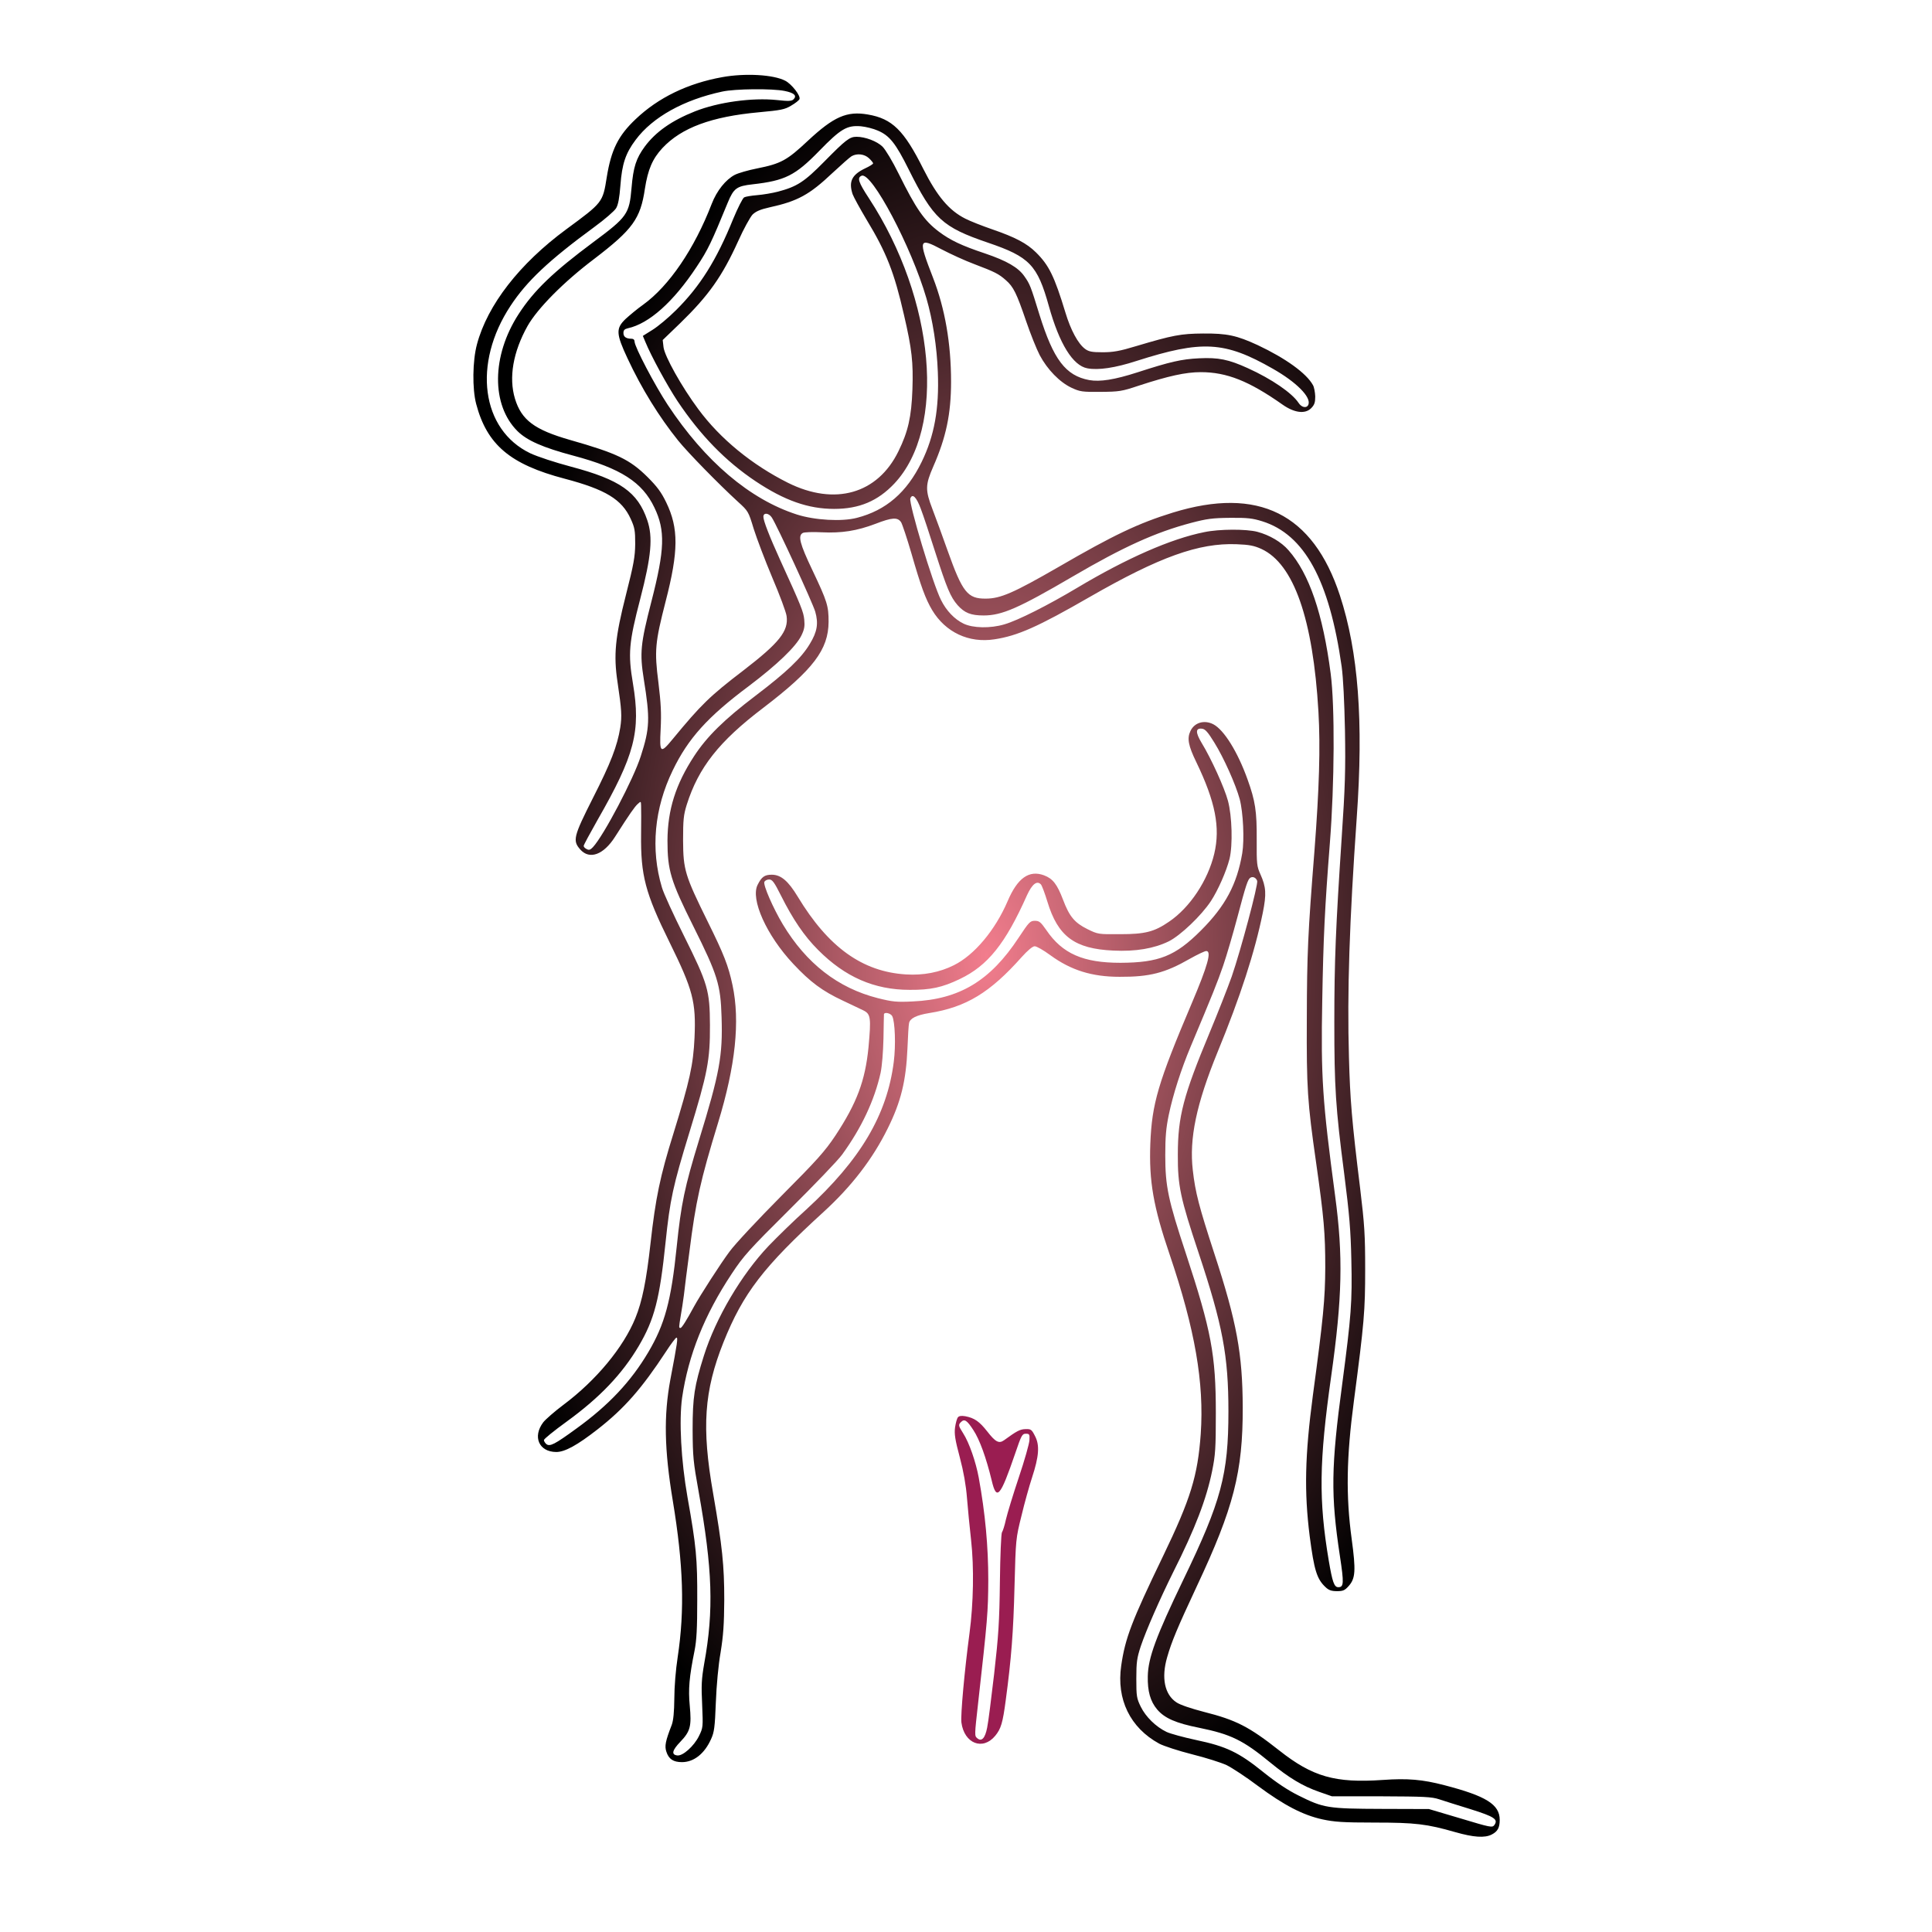
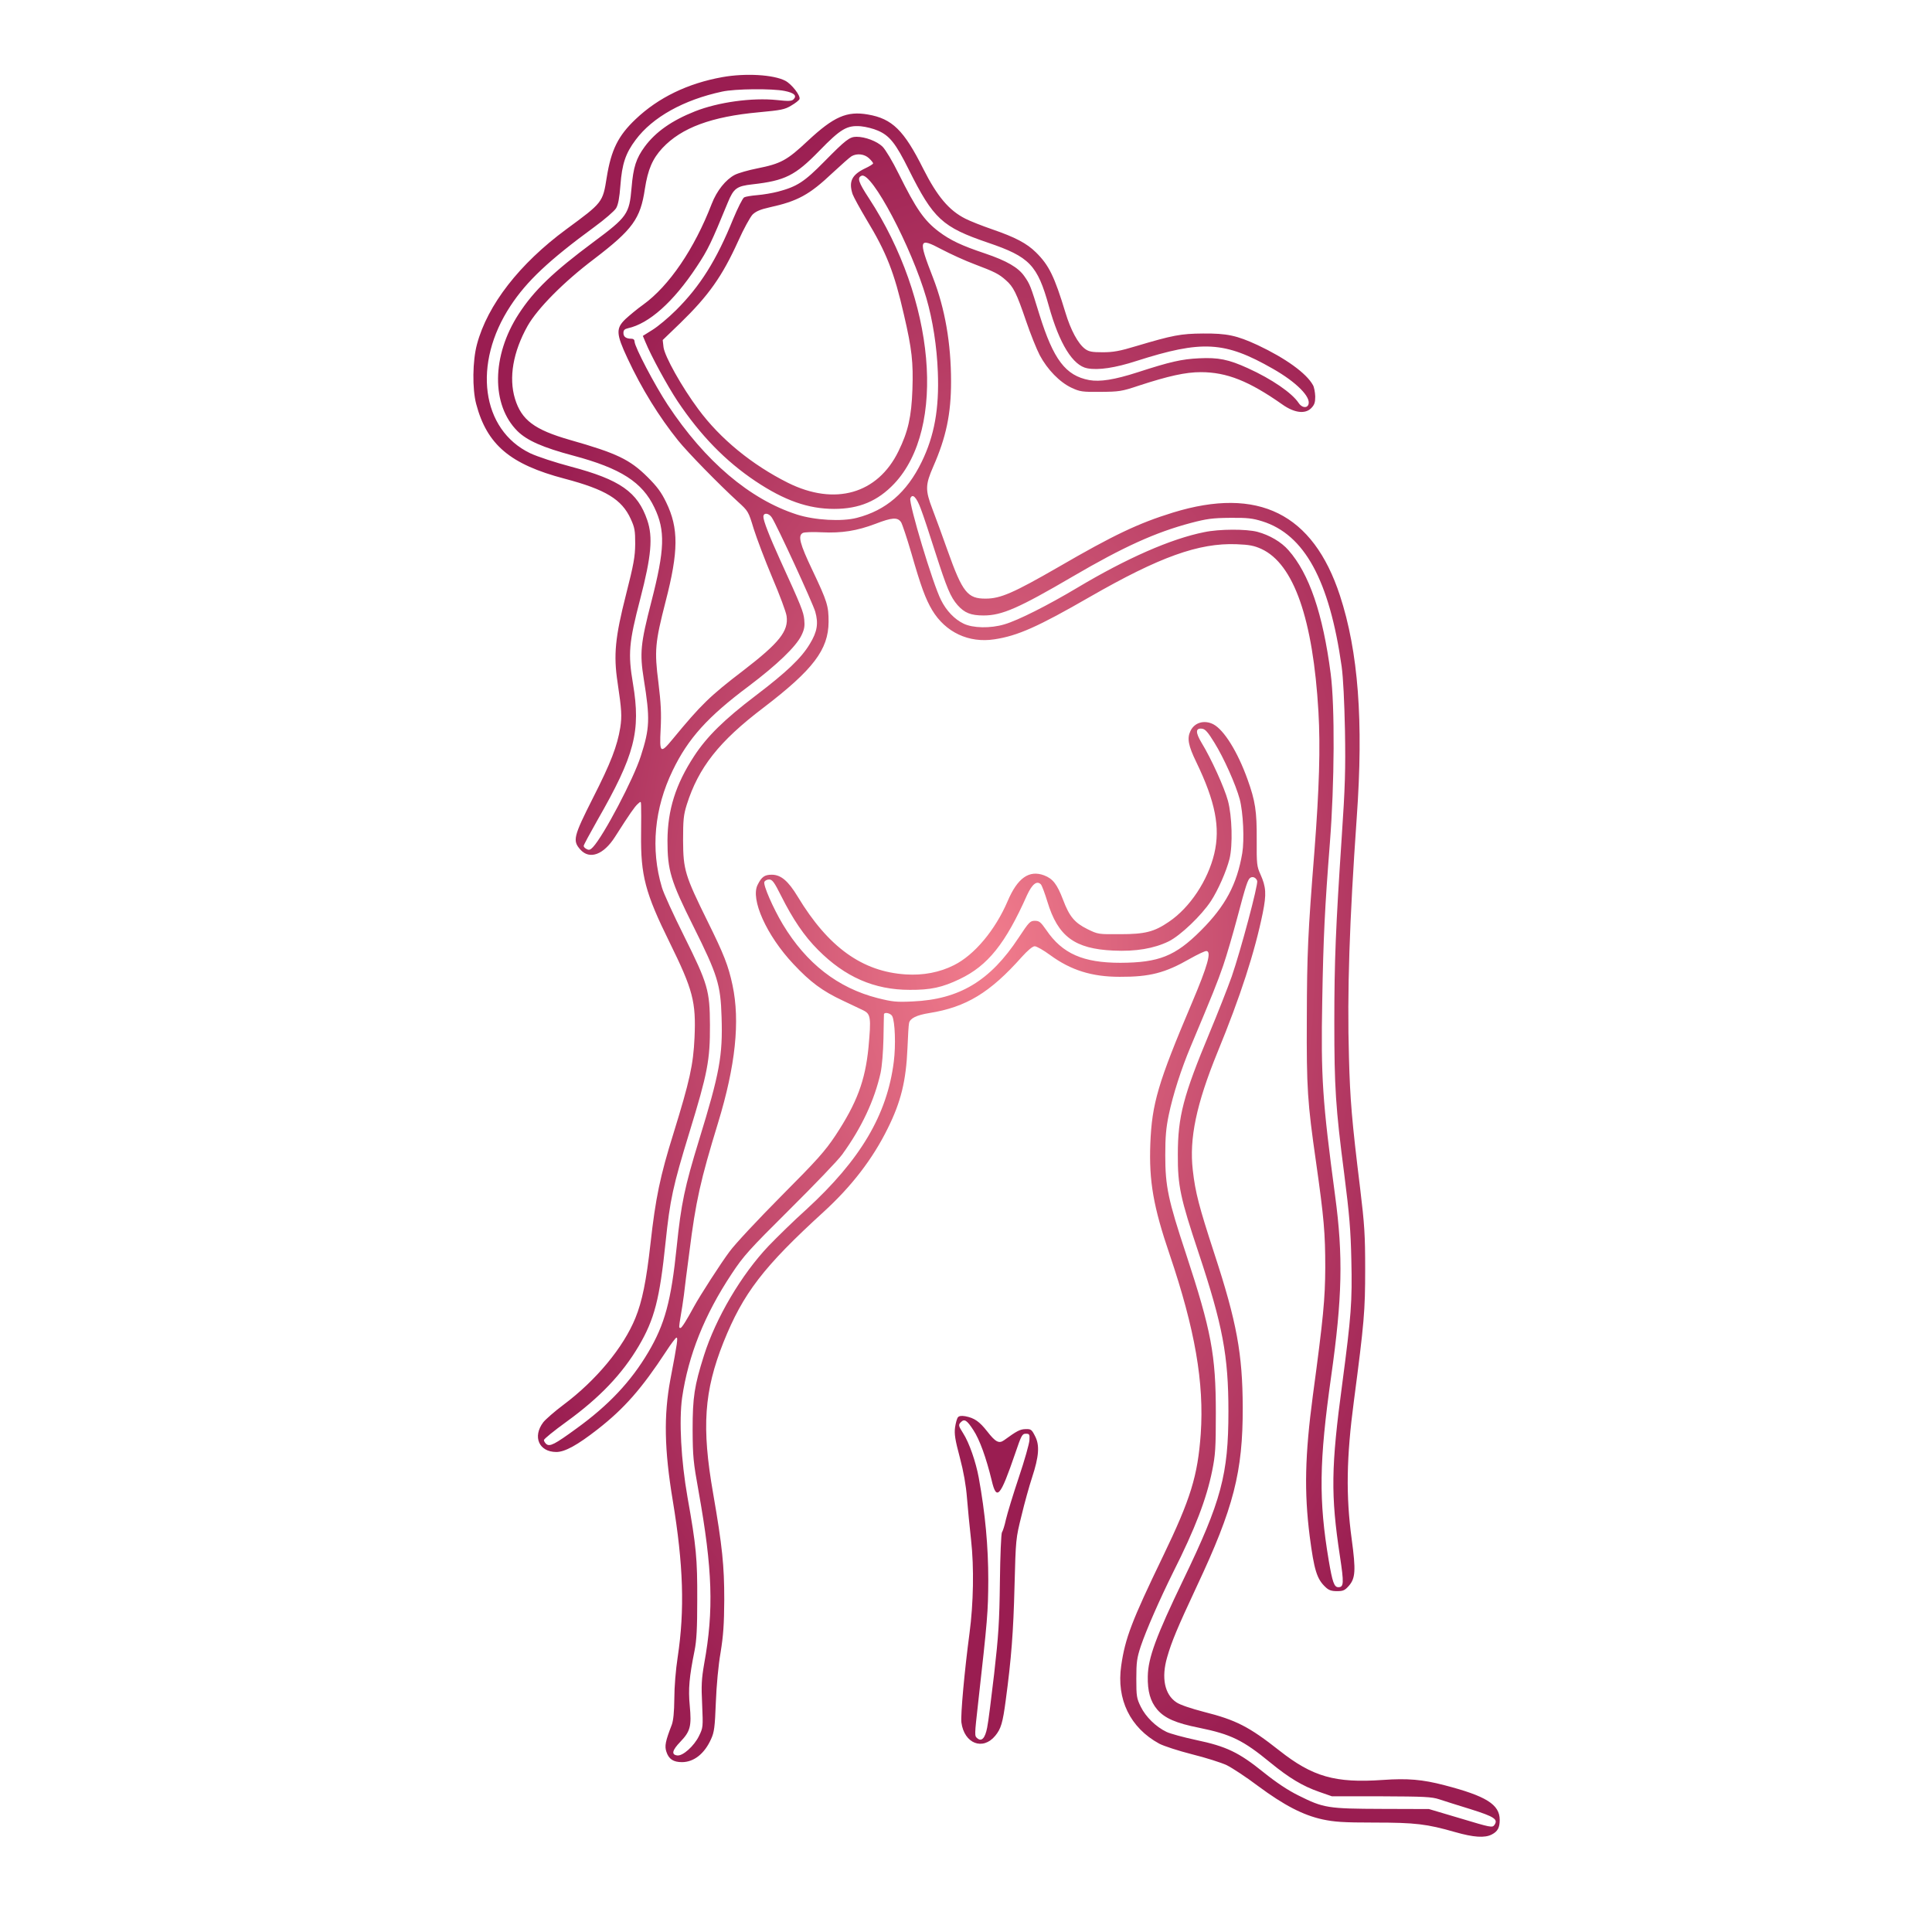
<svg xmlns="http://www.w3.org/2000/svg" width="64" height="64" viewBox="0 0 64 64" fill="none">
  <path d="M23.929 2.555C22.78 2.761 21.806 3.235 21.058 3.946C20.478 4.494 20.246 4.963 20.099 5.874C19.967 6.707 19.967 6.707 18.756 7.597C17.212 8.735 16.148 10.099 15.8 11.406C15.652 11.954 15.642 12.881 15.774 13.381C16.132 14.735 16.901 15.383 18.703 15.857C20.062 16.216 20.599 16.542 20.894 17.19C21.026 17.48 21.042 17.575 21.042 18.017C21.037 18.444 20.994 18.687 20.736 19.703C20.378 21.11 20.32 21.695 20.457 22.601C20.594 23.523 20.605 23.723 20.547 24.102C20.447 24.714 20.236 25.267 19.641 26.436C18.998 27.711 18.961 27.848 19.224 28.143C19.53 28.486 19.994 28.317 20.373 27.722C20.873 26.937 21.021 26.731 21.121 26.637C21.232 26.536 21.232 26.536 21.237 26.689C21.242 26.773 21.242 27.195 21.237 27.632C21.221 29.002 21.374 29.581 22.18 31.215C22.954 32.79 23.06 33.18 23.007 34.376C22.965 35.276 22.849 35.798 22.312 37.537C21.864 38.969 21.716 39.691 21.548 41.198C21.411 42.425 21.274 43.11 21.047 43.664C20.652 44.633 19.751 45.724 18.666 46.535C18.371 46.756 18.071 47.02 17.997 47.114C17.633 47.594 17.855 48.099 18.429 48.099C18.713 48.099 19.124 47.873 19.793 47.351C20.684 46.656 21.258 45.998 22.064 44.77C22.227 44.517 22.385 44.312 22.406 44.312C22.464 44.306 22.443 44.459 22.206 45.702C21.985 46.893 22.006 48.015 22.285 49.701C22.638 51.835 22.686 53.326 22.449 54.896C22.385 55.306 22.338 55.886 22.338 56.265C22.333 56.724 22.306 56.987 22.254 57.135C22.043 57.677 22.011 57.841 22.075 58.03C22.154 58.273 22.306 58.373 22.591 58.373C22.986 58.373 23.339 58.093 23.555 57.609C23.66 57.382 23.681 57.219 23.713 56.397C23.734 55.833 23.797 55.159 23.871 54.737C23.961 54.179 23.987 53.81 23.992 52.999C23.992 51.861 23.929 51.234 23.623 49.469C23.239 47.278 23.323 46.082 23.966 44.464C24.619 42.837 25.288 41.967 27.285 40.144C28.212 39.296 28.907 38.395 29.408 37.379C29.845 36.499 30.014 35.809 30.061 34.723C30.077 34.328 30.098 33.954 30.114 33.891C30.145 33.733 30.361 33.627 30.783 33.559C32.005 33.364 32.795 32.885 33.849 31.699C34.049 31.478 34.207 31.346 34.276 31.346C34.339 31.346 34.571 31.478 34.792 31.641C35.477 32.142 36.172 32.358 37.089 32.358C38.085 32.363 38.596 32.231 39.413 31.762C39.665 31.62 39.908 31.504 39.96 31.504C40.145 31.504 40.002 32 39.486 33.217C38.359 35.872 38.159 36.557 38.106 37.884C38.059 39.128 38.206 39.976 38.749 41.567C39.586 44.038 39.892 45.803 39.776 47.499C39.676 48.89 39.444 49.648 38.527 51.55C37.484 53.71 37.273 54.269 37.142 55.175C36.978 56.292 37.437 57.235 38.401 57.761C38.554 57.841 39.038 57.999 39.492 58.114C39.939 58.225 40.456 58.389 40.635 58.473C40.814 58.562 41.283 58.868 41.673 59.163C42.542 59.806 43.163 60.127 43.806 60.269C44.201 60.353 44.491 60.375 45.524 60.375C46.888 60.375 47.267 60.422 48.205 60.691C48.816 60.865 49.185 60.891 49.417 60.77C49.612 60.67 49.68 60.543 49.68 60.285C49.68 59.774 49.227 59.495 47.847 59.137C47.12 58.947 46.63 58.905 45.808 58.963C44.228 59.073 43.48 58.857 42.379 57.988C41.377 57.198 40.946 56.977 39.881 56.708C39.455 56.597 39.091 56.476 38.97 56.392C38.58 56.134 38.464 55.581 38.664 54.896C38.812 54.379 38.996 53.937 39.644 52.551C40.867 49.949 41.172 48.758 41.167 46.624C41.161 44.849 40.972 43.801 40.224 41.519C39.718 39.965 39.597 39.507 39.513 38.764C39.391 37.716 39.629 36.578 40.334 34.85C41.088 33.016 41.567 31.536 41.831 30.24C41.957 29.613 41.941 29.381 41.752 28.96C41.636 28.702 41.625 28.628 41.63 27.817C41.636 26.874 41.583 26.531 41.325 25.815C40.998 24.903 40.545 24.176 40.192 23.992C39.892 23.839 39.565 23.934 39.434 24.218C39.318 24.461 39.365 24.703 39.629 25.246C40.261 26.558 40.429 27.411 40.224 28.28C40.013 29.165 39.418 30.066 38.722 30.535C38.238 30.867 37.932 30.946 37.115 30.946C36.383 30.951 36.373 30.951 36.02 30.777C35.598 30.567 35.424 30.361 35.214 29.803C35.019 29.292 34.877 29.107 34.587 28.997C34.092 28.812 33.707 29.081 33.38 29.85C32.969 30.809 32.279 31.636 31.6 31.973C31.131 32.21 30.583 32.316 30.009 32.279C28.565 32.189 27.438 31.378 26.426 29.703C26.11 29.181 25.868 28.976 25.567 28.976C25.33 28.976 25.23 29.044 25.099 29.308C24.851 29.782 25.393 30.988 26.279 31.931C26.842 32.532 27.237 32.827 27.922 33.148C28.228 33.29 28.528 33.438 28.597 33.469C28.844 33.591 28.86 33.706 28.77 34.697C28.66 35.803 28.386 36.536 27.675 37.616C27.327 38.137 27.074 38.422 25.884 39.617C25.12 40.387 24.345 41.214 24.166 41.462C23.881 41.841 23.186 42.921 22.991 43.279C22.749 43.727 22.585 43.99 22.543 43.99C22.485 43.99 22.485 43.98 22.549 43.595C22.58 43.421 22.628 43.11 22.654 42.91C22.675 42.705 22.759 42.057 22.838 41.462C23.049 39.786 23.202 39.106 23.787 37.194C24.366 35.298 24.519 33.828 24.266 32.637C24.129 31.989 23.976 31.605 23.444 30.53C22.691 29.002 22.633 28.818 22.628 27.843C22.628 27.158 22.643 27 22.749 26.658C23.139 25.425 23.818 24.561 25.283 23.449C26.937 22.185 27.443 21.521 27.448 20.599C27.448 20.072 27.406 19.93 26.916 18.897C26.489 18.002 26.426 17.744 26.595 17.654C26.642 17.628 26.927 17.617 27.222 17.633C27.885 17.665 28.386 17.585 28.997 17.354C29.555 17.138 29.735 17.127 29.851 17.301C29.893 17.375 30.045 17.828 30.188 18.318C30.509 19.435 30.657 19.835 30.878 20.209C31.32 20.947 32.095 21.31 32.943 21.178C33.707 21.063 34.376 20.768 36.104 19.772C38.417 18.444 39.713 17.981 40.961 18.028C41.388 18.044 41.546 18.076 41.788 18.186C42.858 18.681 43.495 20.499 43.675 23.576C43.743 24.761 43.701 26.125 43.543 28.185C43.327 30.909 43.295 31.568 43.29 33.743C43.279 36.056 43.311 36.509 43.596 38.501C43.859 40.35 43.901 40.856 43.901 41.988C43.896 43.026 43.838 43.653 43.49 46.229C43.227 48.215 43.2 49.417 43.385 50.886C43.532 52.014 43.622 52.309 43.912 52.578C44.017 52.678 44.106 52.709 44.291 52.709C44.491 52.709 44.549 52.683 44.675 52.541C44.902 52.288 44.918 52.03 44.776 50.981C44.581 49.548 44.602 48.273 44.849 46.414C45.192 43.806 45.223 43.421 45.223 42.041C45.223 40.913 45.202 40.571 45.055 39.354C44.781 37.136 44.723 36.409 44.686 35.034C44.623 32.843 44.702 30.53 44.944 27.079C45.171 23.892 44.997 21.59 44.386 19.724C43.495 17.011 41.683 16.11 38.854 16.98C37.711 17.333 36.889 17.723 35.056 18.787C33.575 19.64 33.143 19.83 32.653 19.83C32.053 19.835 31.884 19.624 31.394 18.249C31.22 17.759 30.994 17.138 30.888 16.864C30.646 16.232 30.651 16.063 30.915 15.457C31.341 14.488 31.505 13.713 31.505 12.644C31.505 11.38 31.305 10.226 30.909 9.204C30.409 7.918 30.43 7.855 31.194 8.261C31.484 8.413 31.968 8.635 32.279 8.751C32.959 9.009 33.085 9.072 33.322 9.283C33.57 9.499 33.675 9.709 33.991 10.637C34.134 11.058 34.339 11.569 34.444 11.769C34.697 12.243 35.103 12.66 35.493 12.844C35.777 12.976 35.846 12.986 36.457 12.981C37.073 12.976 37.158 12.965 37.721 12.776C38.706 12.454 39.276 12.328 39.776 12.328C40.64 12.328 41.377 12.623 42.484 13.402C42.874 13.677 43.232 13.724 43.432 13.524C43.543 13.413 43.569 13.334 43.569 13.134C43.564 12.997 43.532 12.823 43.495 12.76C43.279 12.365 42.589 11.869 41.662 11.432C40.967 11.111 40.645 11.042 39.855 11.048C39.112 11.053 38.849 11.105 37.642 11.464C37.089 11.632 36.873 11.669 36.525 11.669C36.172 11.669 36.067 11.648 35.946 11.559C35.714 11.39 35.467 10.932 35.293 10.352C34.929 9.156 34.75 8.787 34.318 8.361C34.013 8.06 33.633 7.86 32.869 7.597C32.532 7.481 32.132 7.323 31.979 7.244C31.436 6.97 31.046 6.506 30.583 5.59C29.945 4.315 29.555 3.93 28.749 3.793C28.054 3.672 27.622 3.862 26.763 4.662C26.073 5.31 25.873 5.421 25.083 5.579C24.788 5.637 24.461 5.732 24.345 5.79C24.04 5.948 23.745 6.317 23.576 6.754C23.002 8.245 22.164 9.472 21.311 10.089C21.11 10.231 20.847 10.452 20.721 10.568C20.399 10.879 20.404 11.053 20.789 11.875C21.258 12.881 21.837 13.813 22.464 14.593C22.786 14.993 23.808 16.037 24.445 16.621C24.788 16.932 24.793 16.943 24.967 17.517C25.067 17.833 25.341 18.56 25.583 19.134C25.826 19.703 26.041 20.278 26.057 20.409C26.126 20.905 25.815 21.294 24.63 22.206C23.513 23.059 23.223 23.344 22.285 24.482C21.874 24.982 21.843 24.951 21.885 24.15C21.911 23.628 21.895 23.302 21.811 22.611C21.674 21.547 21.701 21.284 22.048 19.93C22.48 18.26 22.485 17.501 22.069 16.642C21.906 16.305 21.769 16.121 21.453 15.805C20.863 15.22 20.436 15.015 18.877 14.572C17.702 14.235 17.275 13.914 17.059 13.208C16.848 12.507 16.996 11.659 17.475 10.8C17.807 10.215 18.671 9.341 19.683 8.577C20.958 7.602 21.216 7.249 21.363 6.253C21.463 5.611 21.616 5.258 21.943 4.905C22.575 4.23 23.571 3.862 25.141 3.719C25.868 3.651 25.994 3.63 26.21 3.498C26.347 3.419 26.468 3.324 26.484 3.282C26.526 3.171 26.226 2.787 26.015 2.676C25.625 2.471 24.688 2.418 23.929 2.555ZM25.994 3.013C26.31 3.077 26.41 3.171 26.284 3.293C26.226 3.351 26.115 3.356 25.736 3.314C24.919 3.229 23.797 3.382 23.023 3.688C22.254 3.993 21.721 4.367 21.358 4.857C21.073 5.247 20.979 5.532 20.921 6.222C20.847 7.091 20.779 7.186 19.651 8.024C18.334 9.004 17.691 9.615 17.18 10.405C16.285 11.785 16.269 13.413 17.143 14.282C17.459 14.593 17.981 14.825 18.993 15.094C20.568 15.515 21.279 15.973 21.679 16.816C22.043 17.575 22.022 18.202 21.579 19.925C21.216 21.331 21.189 21.632 21.326 22.496C21.537 23.807 21.527 24.123 21.226 25.051C20.989 25.799 19.999 27.68 19.641 28.064C19.556 28.154 19.509 28.169 19.435 28.127C19.377 28.101 19.335 28.054 19.335 28.022C19.335 27.99 19.541 27.611 19.788 27.174C21.026 25.014 21.232 24.229 20.968 22.648C20.8 21.653 20.831 21.289 21.21 19.835C21.579 18.413 21.632 17.791 21.442 17.233C21.126 16.3 20.541 15.889 18.908 15.457C18.376 15.315 17.812 15.13 17.565 15.015C15.942 14.235 15.647 12.049 16.912 10.131C17.449 9.314 18.181 8.624 19.683 7.523C20.03 7.27 20.352 6.991 20.41 6.896C20.478 6.78 20.52 6.559 20.552 6.138C20.605 5.432 20.721 5.079 21.058 4.631C21.621 3.877 22.649 3.308 23.918 3.035C24.34 2.94 25.583 2.929 25.994 3.013ZM29.076 4.325C29.466 4.489 29.671 4.747 30.103 5.616C30.92 7.254 31.215 7.523 32.727 8.039C34.107 8.508 34.365 8.777 34.745 10.141C35.093 11.39 35.54 12.112 36.02 12.201C36.383 12.27 36.947 12.185 37.642 11.959C39.818 11.264 40.566 11.3 42.168 12.217C42.947 12.66 43.437 13.155 43.343 13.402C43.29 13.534 43.116 13.503 43.016 13.345C42.8 13.018 42.126 12.554 41.335 12.196C40.698 11.906 40.361 11.838 39.723 11.869C39.139 11.896 38.759 11.985 37.684 12.333C36.915 12.581 36.436 12.654 36.083 12.591C35.298 12.444 34.898 11.912 34.434 10.426C34.139 9.467 34.118 9.414 33.933 9.151C33.733 8.861 33.349 8.64 32.637 8.398C31.847 8.134 31.484 7.96 31.104 7.676C30.609 7.302 30.346 6.917 29.771 5.758C29.566 5.342 29.334 4.957 29.234 4.857C29.05 4.678 28.66 4.531 28.375 4.531C28.144 4.531 28.017 4.631 27.311 5.347C26.642 6.027 26.405 6.18 25.773 6.348C25.588 6.396 25.283 6.448 25.088 6.464C24.893 6.48 24.698 6.512 24.651 6.538C24.603 6.564 24.44 6.886 24.287 7.254C23.734 8.619 23.191 9.483 22.396 10.273C22.148 10.521 21.795 10.816 21.616 10.926L21.295 11.127L21.374 11.316C21.569 11.796 22.111 12.786 22.443 13.287C23.197 14.414 24.029 15.273 25.03 15.942C25.984 16.579 26.774 16.858 27.633 16.858C28.46 16.858 29.076 16.6 29.624 16.021C31.357 14.182 30.978 9.925 28.786 6.57C28.433 6.032 28.386 5.885 28.544 5.821C28.876 5.69 30.193 8.176 30.688 9.878C30.899 10.605 31.036 11.485 31.067 12.328C31.115 13.54 30.952 14.44 30.53 15.304C30.04 16.311 29.35 16.906 28.386 17.154C27.891 17.285 26.985 17.233 26.395 17.043C24.84 16.542 23.355 15.283 22.117 13.408C21.69 12.76 21.021 11.485 21.021 11.316C21.021 11.258 20.984 11.221 20.921 11.221C20.742 11.221 20.652 11.158 20.652 11.032C20.652 10.937 20.689 10.9 20.8 10.874C21.5 10.721 22.306 10.005 23.076 8.84C23.455 8.271 23.565 8.034 24.108 6.712C24.303 6.238 24.403 6.164 24.93 6.106C26.005 5.985 26.342 5.816 27.137 5C27.854 4.262 28.059 4.146 28.518 4.183C28.686 4.199 28.934 4.262 29.076 4.325ZM28.786 5.242C28.86 5.31 28.923 5.389 28.923 5.411C28.923 5.437 28.802 5.511 28.655 5.579C28.217 5.79 28.107 6.016 28.244 6.433C28.281 6.533 28.486 6.907 28.702 7.27C29.366 8.366 29.624 9.025 29.945 10.431C30.209 11.564 30.256 12.006 30.225 12.902C30.193 13.808 30.082 14.298 29.761 14.951C29.071 16.363 27.654 16.764 26.105 15.995C24.914 15.399 23.86 14.54 23.133 13.555C22.58 12.812 22.017 11.801 21.98 11.501L21.953 11.264L22.533 10.705C23.471 9.794 23.924 9.156 24.456 7.981C24.635 7.581 24.851 7.191 24.93 7.107C25.041 7.002 25.183 6.938 25.488 6.87C26.426 6.664 26.811 6.454 27.58 5.727C27.87 5.458 28.154 5.205 28.212 5.173C28.391 5.073 28.634 5.1 28.786 5.242ZM30.504 16.858C30.588 17.075 30.799 17.717 30.978 18.281C31.368 19.493 31.484 19.772 31.721 20.046C31.953 20.304 32.158 20.388 32.585 20.388C33.191 20.388 33.744 20.146 35.535 19.098C37.221 18.112 38.28 17.633 39.455 17.322C39.976 17.185 40.166 17.159 40.751 17.154C41.325 17.148 41.493 17.169 41.815 17.269C43.211 17.707 44.038 19.219 44.444 22.079C44.496 22.464 44.533 23.228 44.554 24.208C44.575 25.493 44.56 26.057 44.444 27.764C44.249 30.704 44.201 31.836 44.201 33.865C44.201 36.014 44.243 36.688 44.528 38.88C44.702 40.245 44.744 40.755 44.765 41.741C44.797 43.116 44.76 43.595 44.465 45.829C44.091 48.6 44.08 49.527 44.386 51.545C44.523 52.446 44.517 52.578 44.333 52.578C44.196 52.578 44.138 52.409 44.017 51.698C43.68 49.691 43.696 48.426 44.096 45.597C44.465 42.989 44.496 41.609 44.228 39.617C43.806 36.462 43.754 35.682 43.801 33.153C43.838 31.046 43.885 30.082 44.054 27.922C44.207 25.973 44.222 23.391 44.08 22.311C43.822 20.33 43.369 19.003 42.684 18.228C42.447 17.954 42.052 17.723 41.651 17.617C41.288 17.522 40.392 17.522 39.892 17.628C38.785 17.849 37.326 18.492 35.693 19.466C34.713 20.051 33.723 20.552 33.27 20.683C32.811 20.82 32.227 20.81 31.916 20.657C31.621 20.515 31.347 20.23 31.173 19.877C30.904 19.356 30.098 16.669 30.156 16.511C30.225 16.332 30.361 16.469 30.504 16.858ZM25.567 17.143C25.736 17.396 26.921 19.972 27.006 20.262C27.116 20.652 27.074 20.926 26.826 21.331C26.542 21.805 26.057 22.264 25.025 23.049C23.992 23.834 23.418 24.397 22.991 25.051C22.38 25.988 22.117 26.826 22.111 27.843C22.111 28.828 22.212 29.171 22.97 30.688C23.771 32.295 23.871 32.616 23.903 33.691C23.945 34.971 23.839 35.55 23.154 37.774C22.68 39.322 22.564 39.87 22.417 41.298C22.233 43.1 22.022 43.869 21.474 44.796C20.9 45.766 20.162 46.551 19.098 47.32C18.376 47.847 18.213 47.931 18.097 47.836C18.055 47.799 18.018 47.741 18.018 47.704C18.018 47.667 18.355 47.394 18.771 47.093C19.867 46.298 20.61 45.518 21.158 44.591C21.679 43.706 21.853 43.037 22.048 41.151C22.196 39.733 22.291 39.296 22.838 37.51C23.439 35.55 23.523 35.124 23.518 33.954C23.513 32.811 23.45 32.595 22.659 31.004C22.312 30.308 21.98 29.587 21.927 29.397C21.548 28.133 21.674 26.779 22.285 25.52C22.796 24.461 23.444 23.744 24.798 22.733C25.741 22.021 26.363 21.426 26.547 21.052C26.647 20.847 26.663 20.741 26.642 20.525C26.616 20.267 26.547 20.088 25.841 18.544C25.488 17.765 25.288 17.254 25.288 17.117C25.288 16.974 25.467 16.99 25.567 17.143ZM40.229 24.603C40.54 25.103 40.935 25.988 41.067 26.473C41.183 26.916 41.225 27.822 41.151 28.264C40.977 29.292 40.593 30.014 39.781 30.825C38.933 31.673 38.39 31.889 37.115 31.894C35.883 31.894 35.193 31.594 34.66 30.809C34.476 30.546 34.429 30.503 34.281 30.503C34.123 30.503 34.086 30.546 33.744 31.062C32.801 32.495 31.779 33.106 30.235 33.174C29.692 33.201 29.561 33.185 29.076 33.064C27.754 32.727 26.711 31.915 25.931 30.619C25.61 30.082 25.278 29.323 25.32 29.213C25.341 29.171 25.409 29.134 25.478 29.134C25.583 29.134 25.646 29.218 25.873 29.671C26.268 30.456 26.637 31.004 27.101 31.468C27.991 32.363 28.96 32.79 30.135 32.79C30.825 32.795 31.215 32.711 31.794 32.432C32.722 31.989 33.306 31.262 34.023 29.65C34.192 29.286 34.35 29.16 34.481 29.297C34.518 29.339 34.613 29.597 34.697 29.871C35.045 31.02 35.598 31.431 36.878 31.489C37.621 31.526 38.232 31.42 38.717 31.183C39.107 30.988 39.797 30.329 40.113 29.85C40.35 29.487 40.624 28.865 40.73 28.449C40.84 27.996 40.814 27.032 40.677 26.526C40.561 26.094 40.124 25.13 39.802 24.603C39.597 24.261 39.602 24.113 39.818 24.139C39.923 24.15 40.013 24.25 40.229 24.603ZM41.646 29.181C41.683 29.302 41.104 31.473 40.803 32.347C40.666 32.732 40.334 33.575 40.066 34.218C39.202 36.293 39.017 36.983 39.017 38.248C39.012 39.28 39.102 39.691 39.702 41.493C40.503 43.901 40.693 44.907 40.693 46.756C40.693 48.842 40.456 49.727 39.202 52.325C38.301 54.195 38.032 54.917 38.022 55.528C38.011 56.023 38.106 56.36 38.333 56.629C38.58 56.919 38.954 57.082 39.723 57.235C40.777 57.451 41.172 57.64 42.089 58.394C42.7 58.894 43.153 59.168 43.701 59.358L44.122 59.505H45.755C47.173 59.511 47.425 59.521 47.678 59.605C47.837 59.658 48.305 59.806 48.716 59.932C49.507 60.18 49.638 60.269 49.501 60.459C49.433 60.548 49.38 60.538 48.384 60.238L47.336 59.927L45.782 59.922C43.985 59.916 43.848 59.895 43.016 59.479C42.663 59.305 42.284 59.052 41.857 58.71C41.035 58.046 40.624 57.851 39.623 57.64C39.207 57.551 38.764 57.43 38.643 57.372C38.29 57.203 37.953 56.871 37.79 56.539C37.653 56.26 37.642 56.192 37.642 55.607C37.642 55.054 37.663 54.922 37.79 54.532C37.974 53.989 38.411 52.994 38.865 52.077C39.592 50.633 39.966 49.654 40.155 48.721C40.261 48.194 40.276 47.973 40.276 46.809C40.276 44.875 40.124 44.08 39.286 41.53C38.696 39.749 38.601 39.296 38.601 38.274C38.601 37.658 38.627 37.363 38.717 36.931C38.859 36.251 39.128 35.419 39.439 34.676C40.176 32.922 40.324 32.553 40.519 31.989C40.635 31.652 40.845 30.93 40.988 30.393C41.272 29.318 41.335 29.128 41.42 29.076C41.504 29.023 41.609 29.076 41.646 29.181ZM29.555 33.659C29.65 33.838 29.677 34.629 29.608 35.171C29.387 36.931 28.502 38.422 26.711 40.065C26.294 40.439 25.736 40.987 25.462 41.272C24.561 42.22 23.713 43.658 23.318 44.907C23.002 45.908 22.944 46.277 22.944 47.362C22.949 48.252 22.965 48.426 23.144 49.417C23.602 51.977 23.65 53.342 23.328 55.106C23.239 55.623 23.228 55.828 23.26 56.471C23.291 57.214 23.291 57.23 23.154 57.509C22.991 57.841 22.617 58.178 22.433 58.151C22.233 58.125 22.264 57.983 22.538 57.698C22.87 57.351 22.912 57.182 22.849 56.502C22.796 55.955 22.833 55.544 23.007 54.685C23.076 54.342 23.097 53.942 23.097 52.999C23.102 51.64 23.065 51.224 22.775 49.601C22.559 48.373 22.491 47.056 22.596 46.298C22.802 44.896 23.334 43.558 24.24 42.194C24.63 41.604 24.809 41.404 26.157 40.065C26.974 39.254 27.759 38.438 27.896 38.248C28.539 37.363 28.965 36.457 29.171 35.54C29.218 35.313 29.255 34.86 29.266 34.402C29.271 33.98 29.282 33.622 29.282 33.596C29.303 33.517 29.503 33.564 29.555 33.659Z" fill="url(#paint0_radial_2001_2319)" />
  <path d="M31.732 46.951C31.7 46.988 31.658 47.141 31.637 47.288C31.61 47.504 31.637 47.688 31.795 48.279C31.921 48.753 32 49.206 32.032 49.617C32.058 49.954 32.121 50.586 32.169 51.023C32.269 51.924 32.248 53.104 32.116 54.105C31.953 55.322 31.816 56.824 31.848 57.061C31.942 57.761 32.559 57.999 32.97 57.498C33.159 57.266 33.217 57.077 33.317 56.318C33.502 54.943 33.57 54.053 33.607 52.551C33.649 50.976 33.649 50.971 33.839 50.207C33.939 49.785 34.097 49.222 34.187 48.948C34.419 48.242 34.445 47.873 34.287 47.573C34.176 47.351 34.15 47.336 33.971 47.341C33.786 47.346 33.681 47.404 33.26 47.71C33.091 47.831 32.975 47.768 32.701 47.415C32.443 47.088 32.28 46.972 31.974 46.914C31.848 46.893 31.768 46.904 31.732 46.951ZM32.243 47.372C32.453 47.688 32.669 48.294 32.849 49.032C33.012 49.733 33.133 49.596 33.628 48.152C33.834 47.546 33.86 47.494 33.981 47.494C34.102 47.494 34.113 47.515 34.102 47.704C34.097 47.82 33.939 48.379 33.749 48.942C33.56 49.506 33.37 50.133 33.323 50.333C33.281 50.533 33.217 50.728 33.191 50.76C33.165 50.792 33.133 51.529 33.123 52.393C33.107 53.736 33.075 54.195 32.933 55.444C32.838 56.255 32.738 57.061 32.701 57.229C32.633 57.582 32.517 57.704 32.374 57.582C32.28 57.503 32.28 57.498 32.401 56.423C32.712 53.647 32.733 53.41 32.738 52.34C32.738 51.229 32.638 50.133 32.422 48.948C32.327 48.431 32.106 47.789 31.905 47.478C31.747 47.23 31.742 47.199 31.832 47.109C31.948 46.993 32.032 47.046 32.243 47.372Z" fill="#9A1D51" />
  <defs>
    <radialGradient id="paint0_radial_2001_2319" cx="0" cy="0" r="1" gradientUnits="userSpaceOnUse" gradientTransform="translate(32.681 31.6617) rotate(-90) scale(29.1827 16.9994)">
      <stop stop-color="#F27D8D" />
-       <stop offset="1" stop="#9A1D51" />
+       <stop offset="1" stop-color="#9A1D51" />
    </radialGradient>
  </defs>
</svg>
